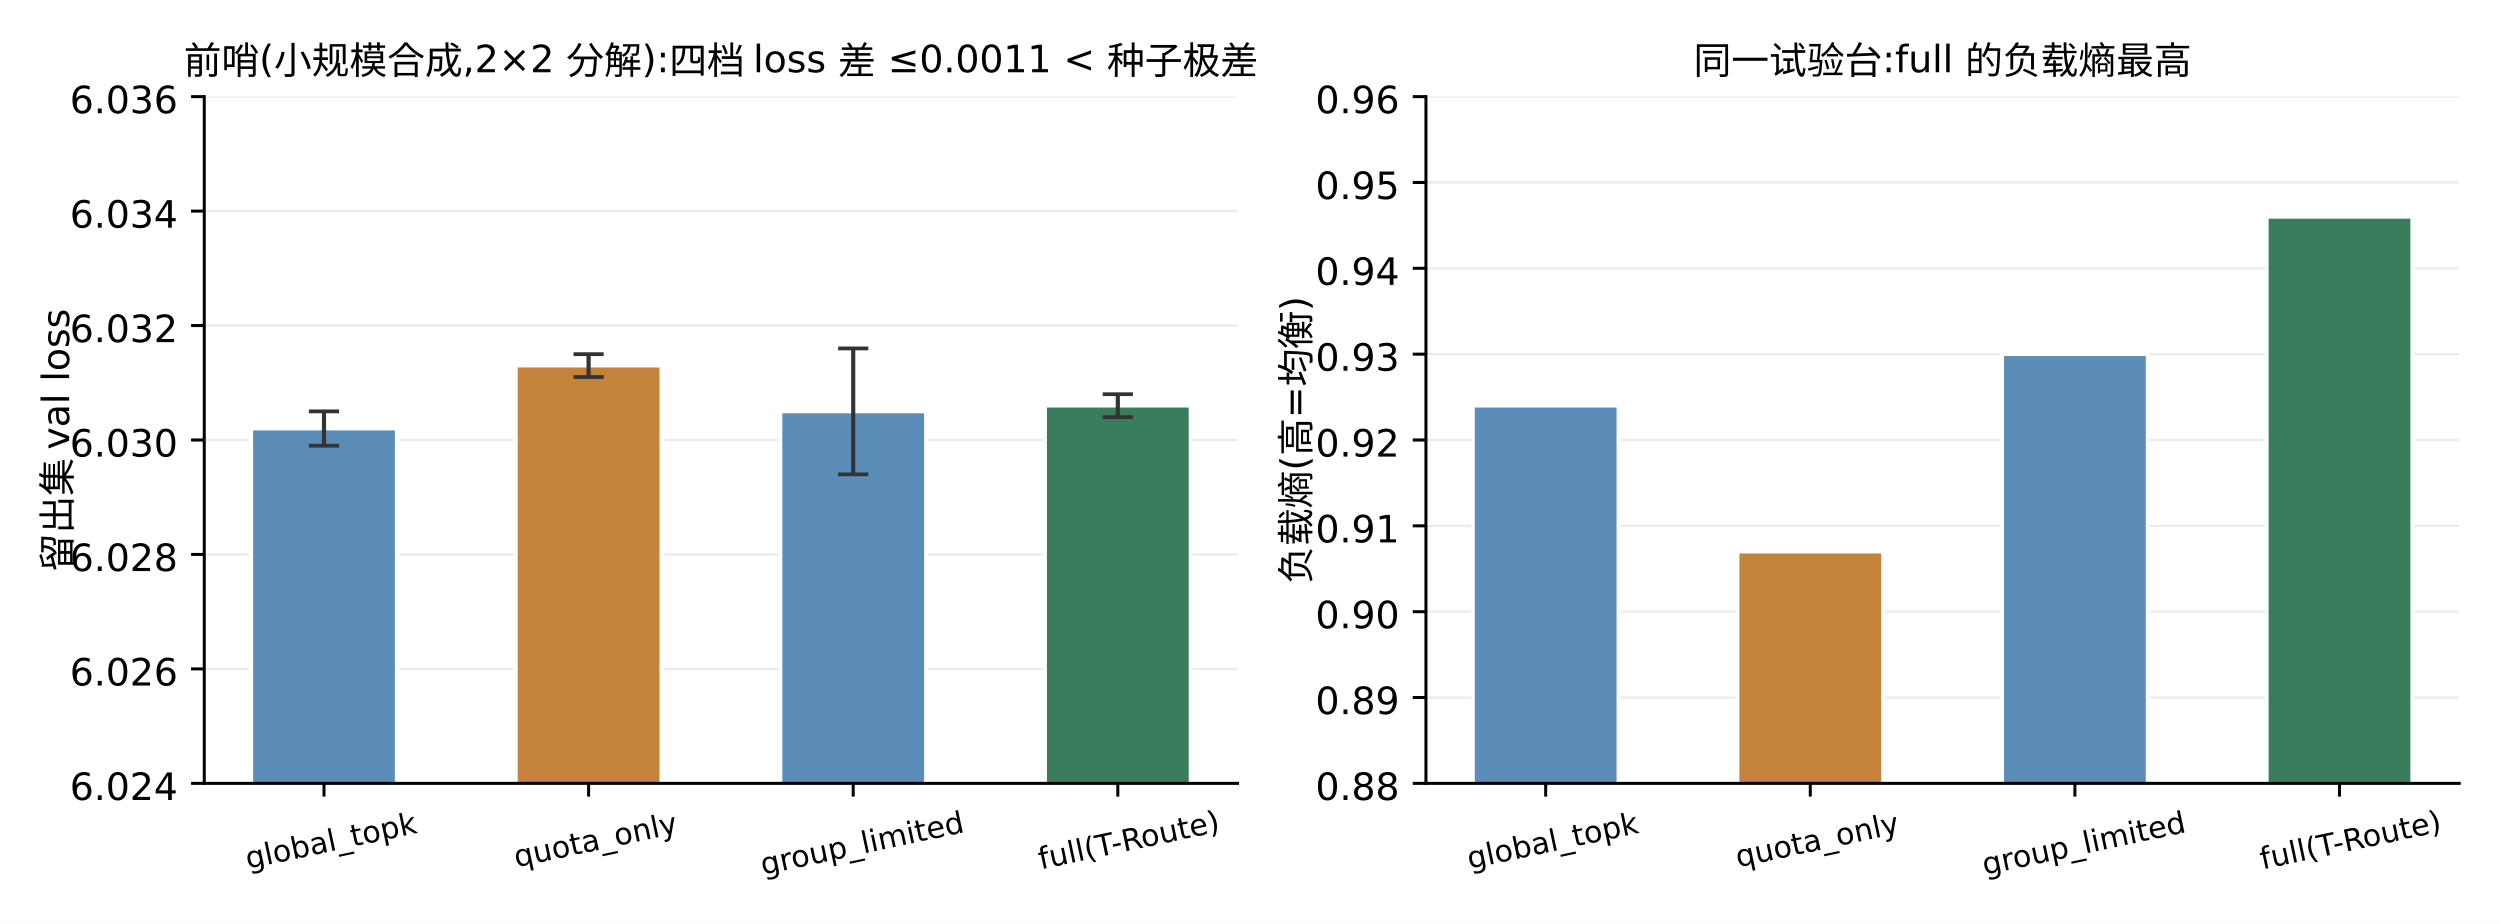
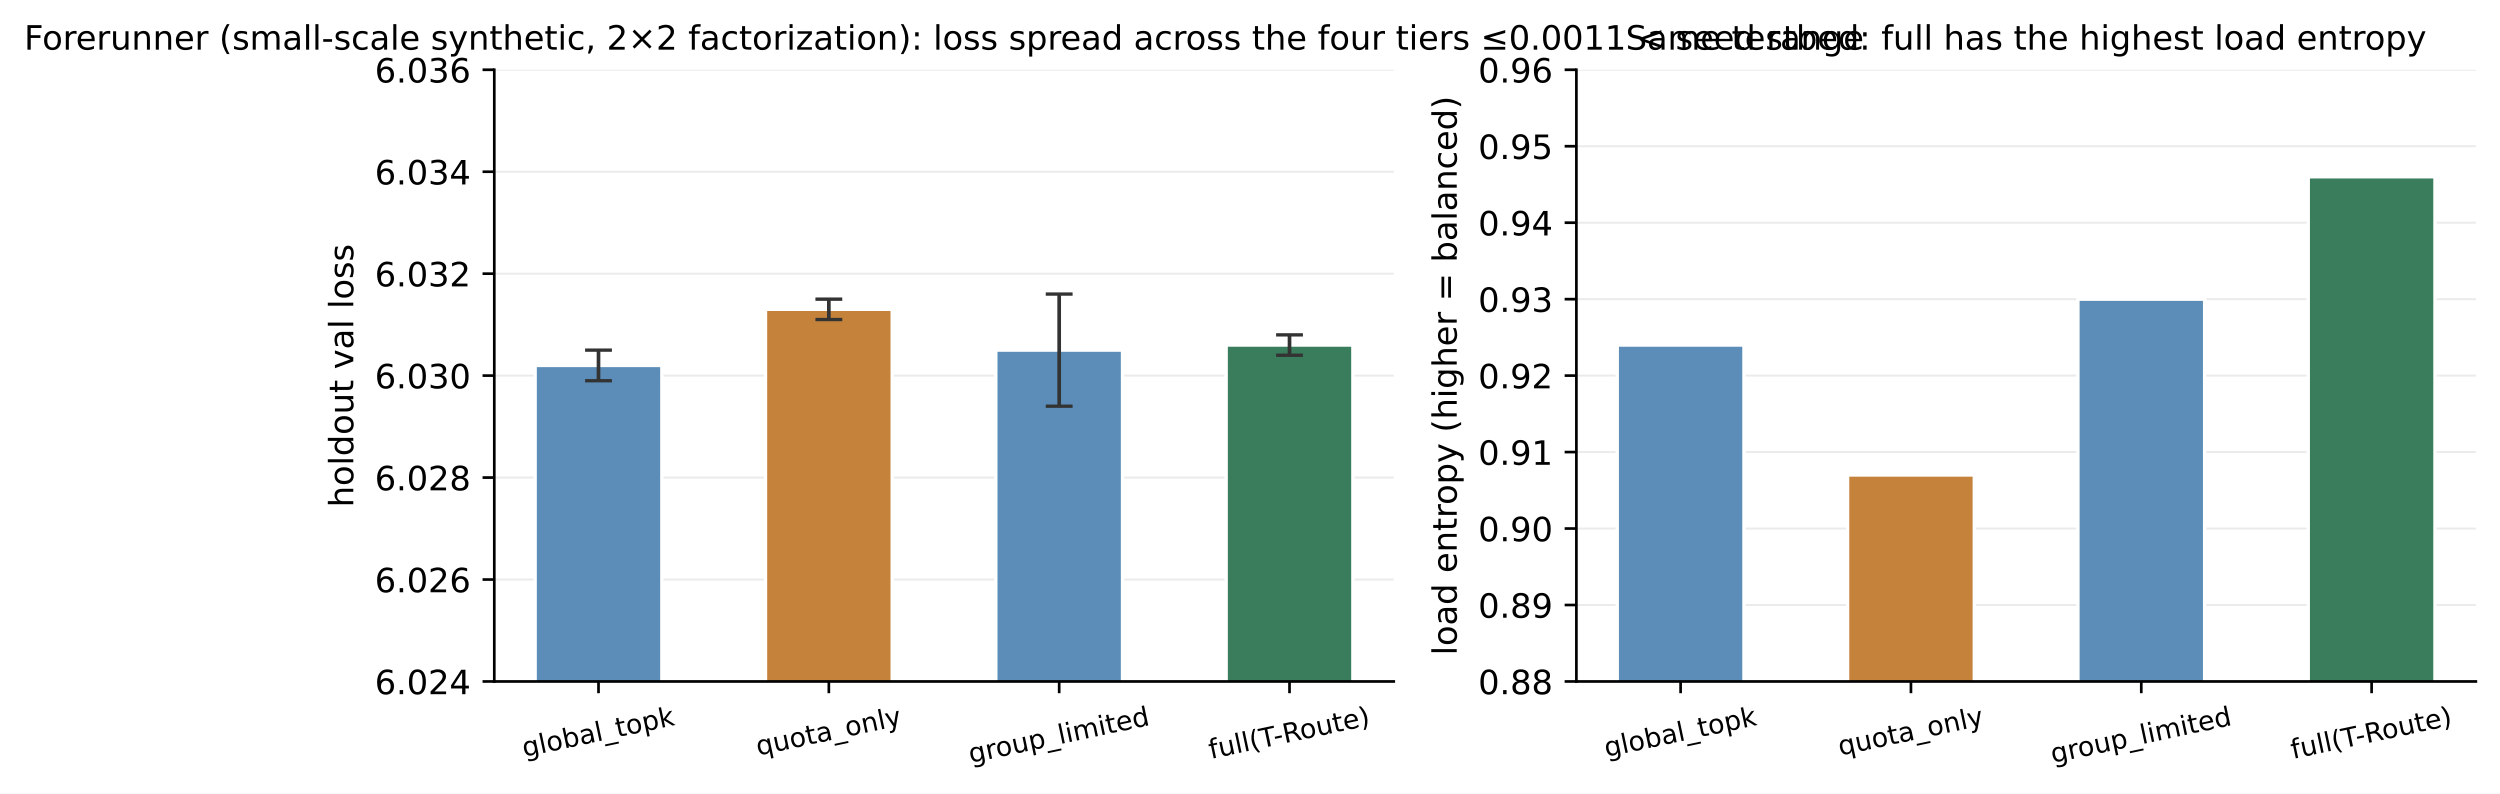
- <svg xmlns="http://www.w3.org/2000/svg" xmlns:xlink="http://www.w3.org/1999/xlink" width="662.4pt" height="244.8pt" viewBox="0 0 662.4 244.8" version="1.1">
+ <svg xmlns="http://www.w3.org/2000/svg" xmlns:xlink="http://www.w3.org/1999/xlink" width="745.216pt" height="236.564pt" viewBox="0 0 745.216 236.564" version="1.1">
  <defs>
    <style type="text/css">*{stroke-linejoin: round; stroke-linecap: butt}</style>
  </defs>
  <g id="figure_1">
    <g id="patch_1">
-       <path d="M 0 244.8  L 662.4 244.8  L 662.4 0  L 0 0  z " style="fill: #ffffff" />
+       <path d="M -0 236.564  L 745.216 236.564  L 745.216 0  L -0 0  z " style="fill: #ffffff" />
    </g>
    <g id="axes_1">
      <g id="patch_2">
-         <path d="M 54.12 207.56  L 327.902 207.56  L 327.902 25.6  L 54.12 25.6  z " style="fill: #ffffff" />
+         <path d="M 147.338 203.138  L 415.456 203.138  L 415.456 20.798  L 147.338 20.798  z " style="fill: #ffffff" />
      </g>
      <g id="matplotlib.axis_1">
        <g id="xtick_1">
          <g id="line2d_1">
            <defs>
-               <path id="m946c55dad4" d="M 0 0  L 0 3.5  " style="stroke: #000000; stroke-width: 0.8" />
+               <path id="maf4d684464" d="M 0 0  L 0 3.5  " style="stroke: #000000; stroke-width: 0.8" />
            </defs>
            <g>
-               <use xlink:href="#m946c55dad4" x="85.845" y="207.56" style="stroke: #000000; stroke-width: 0.8" />
+               <use xlink:href="#maf4d684464" x="178.407" y="203.138" style="stroke: #000000; stroke-width: 0.8" />
            </g>
          </g>
          <g id="text_1">
-             <text style="font-size: 8px; font-family: 'Noto Sans SC', 'Microsoft YaHei', 'PingFang SC', 'SimHei', 'DejaVu Sans', sans-serif" transform="translate(65.67287 230.2416) rotate(-12)">global_topk</text>
+             <text style="font-size: 8px; font-family: 'DejaVu Sans', 'Helvetica', 'Arial', sans-serif" transform="translate(156.2718 225.6775) rotate(-12)">global_topk</text>
          </g>
        </g>
        <g id="xtick_2">
          <g id="line2d_2">
            <g>
-               <use xlink:href="#m946c55dad4" x="155.956" y="207.56" style="stroke: #000000; stroke-width: 0.8" />
+               <use xlink:href="#maf4d684464" x="247.067" y="203.138" style="stroke: #000000; stroke-width: 0.8" />
            </g>
          </g>
          <g id="text_2">
-             <text style="font-size: 8px; font-family: 'Noto Sans SC', 'Microsoft YaHei', 'PingFang SC', 'SimHei', 'DejaVu Sans', sans-serif" transform="translate(136.8005 229.8138) rotate(-12)">quota_only</text>
+             <text style="font-size: 8px; font-family: 'DejaVu Sans', 'Helvetica', 'Arial', sans-serif" transform="translate(225.9773 225.2331) rotate(-12)">quota_only</text>
          </g>
        </g>
        <g id="xtick_3">
          <g id="line2d_3">
            <g>
-               <use xlink:href="#m946c55dad4" x="226.066" y="207.56" style="stroke: #000000; stroke-width: 0.8" />
+               <use xlink:href="#maf4d684464" x="315.727" y="203.138" style="stroke: #000000; stroke-width: 0.8" />
            </g>
          </g>
          <g id="text_3">
-             <text style="font-size: 8px; font-family: 'Noto Sans SC', 'Microsoft YaHei', 'PingFang SC', 'SimHei', 'DejaVu Sans', sans-serif" transform="translate(202.1526 231.8321) rotate(-12)">group_limited</text>
+             <text style="font-size: 8px; font-family: 'DejaVu Sans', 'Helvetica', 'Arial', sans-serif" transform="translate(289.3419 227.4843) rotate(-12)">group_limited</text>
          </g>
        </g>
        <g id="xtick_4">
          <g id="line2d_4">
            <g>
-               <use xlink:href="#m946c55dad4" x="296.177" y="207.56" style="stroke: #000000; stroke-width: 0.8" />
+               <use xlink:href="#maf4d684464" x="384.387" y="203.138" style="stroke: #000000; stroke-width: 0.8" />
            </g>
          </g>
          <g id="text_4">
-             <text style="font-size: 8px; font-family: 'Noto Sans SC', 'Microsoft YaHei', 'PingFang SC', 'SimHei', 'DejaVu Sans', sans-serif" transform="translate(275.768 230.3655) rotate(-12)">full(T-Route)</text>
+             <text style="font-size: 8px; font-family: 'DejaVu Sans', 'Helvetica', 'Arial', sans-serif" transform="translate(360.9346 226.2376) rotate(-12)">full(T-Route)</text>
          </g>
        </g>
      </g>
      <g id="matplotlib.axis_2">
        <g id="ytick_1">
          <g id="line2d_5">
-             <path d="M 54.12 207.56  L 327.902 207.56  " clip-path="url(#p5fd5d94d80)" style="fill: none; stroke: #b0b0b0; stroke-opacity: 0.25; stroke-width: 0.6; stroke-linecap: square" />
+             <path d="M 147.338 203.138  L 415.456 203.138  " clip-path="url(#p79b7442f23)" style="fill: none; stroke: #b0b0b0; stroke-opacity: 0.25; stroke-width: 0.6; stroke-linecap: square" />
          </g>
          <g id="line2d_6">
            <defs>
-               <path id="m6901e44ec6" d="M 0 0  L -3.5 0  " style="stroke: #000000; stroke-width: 0.8" />
+               <path id="m200760adc8" d="M 0 0  L -3.5 0  " style="stroke: #000000; stroke-width: 0.8" />
            </defs>
            <g>
-               <use xlink:href="#m6901e44ec6" x="54.12" y="207.56" style="stroke: #000000; stroke-width: 0.8" />
+               <use xlink:href="#m200760adc8" x="147.338" y="203.138" style="stroke: #000000; stroke-width: 0.8" />
            </g>
          </g>
          <g id="text_5">
-             <text style="font-size: 10px; font-family: 'Noto Sans SC', 'Microsoft YaHei', 'PingFang SC', 'SimHei', 'DejaVu Sans', sans-serif; text-anchor: end" x="47.12" y="211.96" transform="rotate(-0 47.12 211.9597)">6.024</text>
+             <text style="font-size: 10px; font-family: 'DejaVu Sans', 'Helvetica', 'Arial', sans-serif; text-anchor: end" x="140.338" y="206.937" transform="rotate(-0 140.338 206.9369)">6.024</text>
          </g>
        </g>
        <g id="ytick_2">
          <g id="line2d_7">
-             <path d="M 54.12 177.233  L 327.902 177.233  " clip-path="url(#p5fd5d94d80)" style="fill: none; stroke: #b0b0b0; stroke-opacity: 0.25; stroke-width: 0.6; stroke-linecap: square" />
+             <path d="M 147.338 172.748  L 415.456 172.748  " clip-path="url(#p79b7442f23)" style="fill: none; stroke: #b0b0b0; stroke-opacity: 0.25; stroke-width: 0.6; stroke-linecap: square" />
          </g>
          <g id="line2d_8">
            <g>
-               <use xlink:href="#m6901e44ec6" x="54.12" y="177.233" style="stroke: #000000; stroke-width: 0.8" />
+               <use xlink:href="#m200760adc8" x="147.338" y="172.748" style="stroke: #000000; stroke-width: 0.8" />
            </g>
          </g>
          <g id="text_6">
-             <text style="font-size: 10px; font-family: 'Noto Sans SC', 'Microsoft YaHei', 'PingFang SC', 'SimHei', 'DejaVu Sans', sans-serif; text-anchor: end" x="47.12" y="181.633" transform="rotate(-0 47.12 181.6331)">6.026</text>
+             <text style="font-size: 10px; font-family: 'DejaVu Sans', 'Helvetica', 'Arial', sans-serif; text-anchor: end" x="140.338" y="176.547" transform="rotate(-0 140.338 176.5469)">6.026</text>
          </g>
        </g>
        <g id="ytick_3">
          <g id="line2d_9">
-             <path d="M 54.12 146.906  L 327.902 146.906  " clip-path="url(#p5fd5d94d80)" style="fill: none; stroke: #b0b0b0; stroke-opacity: 0.25; stroke-width: 0.6; stroke-linecap: square" />
+             <path d="M 147.338 142.358  L 415.456 142.358  " clip-path="url(#p79b7442f23)" style="fill: none; stroke: #b0b0b0; stroke-opacity: 0.25; stroke-width: 0.6; stroke-linecap: square" />
          </g>
          <g id="line2d_10">
            <g>
-               <use xlink:href="#m6901e44ec6" x="54.12" y="146.906" style="stroke: #000000; stroke-width: 0.8" />
+               <use xlink:href="#m200760adc8" x="147.338" y="142.358" style="stroke: #000000; stroke-width: 0.8" />
            </g>
          </g>
          <g id="text_7">
-             <text style="font-size: 10px; font-family: 'Noto Sans SC', 'Microsoft YaHei', 'PingFang SC', 'SimHei', 'DejaVu Sans', sans-serif; text-anchor: end" x="47.12" y="151.306" transform="rotate(-0 47.12 151.3065)">6.028</text>
+             <text style="font-size: 10px; font-family: 'DejaVu Sans', 'Helvetica', 'Arial', sans-serif; text-anchor: end" x="140.338" y="146.157" transform="rotate(-0 140.338 146.157)">6.028</text>
          </g>
        </g>
        <g id="ytick_4">
          <g id="line2d_11">
-             <path d="M 54.12 116.58  L 327.902 116.58  " clip-path="url(#p5fd5d94d80)" style="fill: none; stroke: #b0b0b0; stroke-opacity: 0.25; stroke-width: 0.6; stroke-linecap: square" />
+             <path d="M 147.338 111.968  L 415.456 111.968  " clip-path="url(#p79b7442f23)" style="fill: none; stroke: #b0b0b0; stroke-opacity: 0.25; stroke-width: 0.6; stroke-linecap: square" />
          </g>
          <g id="line2d_12">
            <g>
-               <use xlink:href="#m6901e44ec6" x="54.12" y="116.58" style="stroke: #000000; stroke-width: 0.8" />
+               <use xlink:href="#m200760adc8" x="147.338" y="111.968" style="stroke: #000000; stroke-width: 0.8" />
            </g>
          </g>
          <g id="text_8">
-             <text style="font-size: 10px; font-family: 'Noto Sans SC', 'Microsoft YaHei', 'PingFang SC', 'SimHei', 'DejaVu Sans', sans-serif; text-anchor: end" x="47.12" y="120.98" transform="rotate(-0 47.12 120.9799)">6.030</text>
+             <text style="font-size: 10px; font-family: 'DejaVu Sans', 'Helvetica', 'Arial', sans-serif; text-anchor: end" x="140.338" y="115.767" transform="rotate(-0 140.338 115.7671)">6.030</text>
          </g>
        </g>
        <g id="ytick_5">
          <g id="line2d_13">
-             <path d="M 54.12 86.253  L 327.902 86.253  " clip-path="url(#p5fd5d94d80)" style="fill: none; stroke: #b0b0b0; stroke-opacity: 0.25; stroke-width: 0.6; stroke-linecap: square" />
+             <path d="M 147.338 81.578  L 415.456 81.578  " clip-path="url(#p79b7442f23)" style="fill: none; stroke: #b0b0b0; stroke-opacity: 0.25; stroke-width: 0.6; stroke-linecap: square" />
          </g>
          <g id="line2d_14">
            <g>
-               <use xlink:href="#m6901e44ec6" x="54.12" y="86.253" style="stroke: #000000; stroke-width: 0.8" />
+               <use xlink:href="#m200760adc8" x="147.338" y="81.578" style="stroke: #000000; stroke-width: 0.8" />
            </g>
          </g>
          <g id="text_9">
-             <text style="font-size: 10px; font-family: 'Noto Sans SC', 'Microsoft YaHei', 'PingFang SC', 'SimHei', 'DejaVu Sans', sans-serif; text-anchor: end" x="47.12" y="90.653" transform="rotate(-0 47.12 90.65324)">6.032</text>
+             <text style="font-size: 10px; font-family: 'DejaVu Sans', 'Helvetica', 'Arial', sans-serif; text-anchor: end" x="140.338" y="85.377" transform="rotate(-0 140.338 85.37713)">6.032</text>
          </g>
        </g>
        <g id="ytick_6">
          <g id="line2d_15">
-             <path d="M 54.12 55.927  L 327.902 55.927  " clip-path="url(#p5fd5d94d80)" style="fill: none; stroke: #b0b0b0; stroke-opacity: 0.25; stroke-width: 0.6; stroke-linecap: square" />
+             <path d="M 147.338 51.188  L 415.456 51.188  " clip-path="url(#p79b7442f23)" style="fill: none; stroke: #b0b0b0; stroke-opacity: 0.25; stroke-width: 0.6; stroke-linecap: square" />
          </g>
          <g id="line2d_16">
            <g>
-               <use xlink:href="#m6901e44ec6" x="54.12" y="55.927" style="stroke: #000000; stroke-width: 0.8" />
+               <use xlink:href="#m200760adc8" x="147.338" y="51.188" style="stroke: #000000; stroke-width: 0.8" />
            </g>
          </g>
          <g id="text_10">
-             <text style="font-size: 10px; font-family: 'Noto Sans SC', 'Microsoft YaHei', 'PingFang SC', 'SimHei', 'DejaVu Sans', sans-serif; text-anchor: end" x="47.12" y="60.327" transform="rotate(-0 47.12 60.32662)">6.034</text>
+             <text style="font-size: 10px; font-family: 'DejaVu Sans', 'Helvetica', 'Arial', sans-serif; text-anchor: end" x="140.338" y="54.987" transform="rotate(-0 140.338 54.9872)">6.034</text>
          </g>
        </g>
        <g id="ytick_7">
          <g id="line2d_17">
-             <path d="M 54.12 25.6  L 327.902 25.6  " clip-path="url(#p5fd5d94d80)" style="fill: none; stroke: #b0b0b0; stroke-opacity: 0.25; stroke-width: 0.6; stroke-linecap: square" />
+             <path d="M 147.338 20.798  L 415.456 20.798  " clip-path="url(#p79b7442f23)" style="fill: none; stroke: #b0b0b0; stroke-opacity: 0.25; stroke-width: 0.6; stroke-linecap: square" />
          </g>
          <g id="line2d_18">
            <g>
-               <use xlink:href="#m6901e44ec6" x="54.12" y="25.6" style="stroke: #000000; stroke-width: 0.8" />
+               <use xlink:href="#m200760adc8" x="147.338" y="20.798" style="stroke: #000000; stroke-width: 0.8" />
            </g>
          </g>
          <g id="text_11">
-             <text style="font-size: 10px; font-family: 'Noto Sans SC', 'Microsoft YaHei', 'PingFang SC', 'SimHei', 'DejaVu Sans', sans-serif; text-anchor: end" x="47.12" y="30" transform="rotate(-0 47.12 30)">6.036</text>
+             <text style="font-size: 10px; font-family: 'DejaVu Sans', 'Helvetica', 'Arial', sans-serif; text-anchor: end" x="140.338" y="24.597" transform="rotate(-0 140.338 24.59727)">6.036</text>
          </g>
        </g>
        <g id="text_12">
-           <text style="font-size: 10px; font-family: 'Noto Sans SC', 'Microsoft YaHei', 'PingFang SC', 'SimHei', 'DejaVu Sans', sans-serif; text-anchor: middle" x="18.773" y="116.58" transform="rotate(-90 18.77313 116.5799)">留出集 val loss</text>
+           <text style="font-size: 10px; font-family: 'DejaVu Sans', 'Helvetica', 'Arial', sans-serif; text-anchor: middle" x="105.308" y="111.968" transform="rotate(-90 105.3076 111.9682)">holdout val loss</text>
        </g>
      </g>
      <g id="patch_3">
-         <path d="M 66.565 91551.338  L 105.125 91551.338  L 105.125 113.547  L 66.565 113.547  z " clip-path="url(#p5fd5d94d80)" style="fill: #5b8db8; stroke: #ffffff; stroke-linejoin: miter" />
+         <path d="M 159.525 91737.62  L 197.288 91737.62  L 197.288 108.929  L 159.525 108.929  z " clip-path="url(#p79b7442f23)" style="fill: #5b8db8; stroke: #ffffff; stroke-linejoin: miter" />
      </g>
      <g id="patch_4">
-         <path d="M 136.675 91551.338  L 175.236 91551.338  L 175.236 96.868  L 136.675 96.868  z " clip-path="url(#p5fd5d94d80)" style="fill: #c4823b; stroke: #ffffff; stroke-linejoin: miter" />
+         <path d="M 228.185 91737.62  L 265.948 91737.62  L 265.948 92.215  L 228.185 92.215  z " clip-path="url(#p79b7442f23)" style="fill: #c4823b; stroke: #ffffff; stroke-linejoin: miter" />
      </g>
      <g id="patch_5">
-         <path d="M 206.786 91551.338  L 245.347 91551.338  L 245.347 108.998  L 206.786 108.998  z " clip-path="url(#p5fd5d94d80)" style="fill: #5b8db8; stroke: #ffffff; stroke-linejoin: miter" />
+         <path d="M 296.845 91737.62  L 334.608 91737.62  L 334.608 104.371  L 296.845 104.371  z " clip-path="url(#p79b7442f23)" style="fill: #5b8db8; stroke: #ffffff; stroke-linejoin: miter" />
      </g>
      <g id="patch_6">
-         <path d="M 276.896 91551.338  L 315.457 91551.338  L 315.457 107.482  L 276.896 107.482  z " clip-path="url(#p5fd5d94d80)" style="fill: #3a7d5c; stroke: #ffffff; stroke-linejoin: miter" />
+         <path d="M 365.505 91737.62  L 403.269 91737.62  L 403.269 102.851  L 365.505 102.851  z " clip-path="url(#p79b7442f23)" style="fill: #3a7d5c; stroke: #ffffff; stroke-linejoin: miter" />
      </g>
      <g id="LineCollection_1">
-         <path d="M 85.845 118.096  L 85.845 108.998  " clip-path="url(#p5fd5d94d80)" style="fill: none; stroke: #333333; stroke-width: 1.1" />
-         <path d="M 155.956 99.9  L 155.956 93.835  " clip-path="url(#p5fd5d94d80)" style="fill: none; stroke: #333333; stroke-width: 1.1" />
-         <path d="M 226.066 125.678  L 226.066 92.319  " clip-path="url(#p5fd5d94d80)" style="fill: none; stroke: #333333; stroke-width: 1.1" />
-         <path d="M 296.177 110.515  L 296.177 104.449  " clip-path="url(#p5fd5d94d80)" style="fill: none; stroke: #333333; stroke-width: 1.1" />
+         <path d="M 178.407 113.488  L 178.407 104.371  " clip-path="url(#p79b7442f23)" style="fill: none; stroke: #333333; stroke-width: 1.1" />
+         <path d="M 247.067 95.254  L 247.067 89.176  " clip-path="url(#p79b7442f23)" style="fill: none; stroke: #333333; stroke-width: 1.1" />
+         <path d="M 315.727 121.085  L 315.727 87.656  " clip-path="url(#p79b7442f23)" style="fill: none; stroke: #333333; stroke-width: 1.1" />
+         <path d="M 384.387 105.89  L 384.387 99.812  " clip-path="url(#p79b7442f23)" style="fill: none; stroke: #333333; stroke-width: 1.1" />
      </g>
      <g id="line2d_19">
        <defs>
-           <path id="m3e50cfe5c4" d="M 4 0  L -4 -0  " style="stroke: #333333" />
+           <path id="mfd1c3a3c8b" d="M 4 0  L -4 -0  " style="stroke: #333333" />
        </defs>
-         <g clip-path="url(#p5fd5d94d80)">
-           <use xlink:href="#m3e50cfe5c4" x="85.845" y="118.096" style="fill: #1f77b4; stroke: #333333" />
-           <use xlink:href="#m3e50cfe5c4" x="155.956" y="99.9" style="fill: #1f77b4; stroke: #333333" />
-           <use xlink:href="#m3e50cfe5c4" x="226.066" y="125.678" style="fill: #1f77b4; stroke: #333333" />
-           <use xlink:href="#m3e50cfe5c4" x="296.177" y="110.515" style="fill: #1f77b4; stroke: #333333" />
+         <g clip-path="url(#p79b7442f23)">
+           <use xlink:href="#mfd1c3a3c8b" x="178.407" y="113.488" style="fill: #1f77b4; stroke: #333333" />
+           <use xlink:href="#mfd1c3a3c8b" x="247.067" y="95.254" style="fill: #1f77b4; stroke: #333333" />
+           <use xlink:href="#mfd1c3a3c8b" x="315.727" y="121.085" style="fill: #1f77b4; stroke: #333333" />
+           <use xlink:href="#mfd1c3a3c8b" x="384.387" y="105.89" style="fill: #1f77b4; stroke: #333333" />
        </g>
      </g>
      <g id="line2d_20">
-         <g clip-path="url(#p5fd5d94d80)">
-           <use xlink:href="#m3e50cfe5c4" x="85.845" y="108.998" style="fill: #1f77b4; stroke: #333333" />
-           <use xlink:href="#m3e50cfe5c4" x="155.956" y="93.835" style="fill: #1f77b4; stroke: #333333" />
-           <use xlink:href="#m3e50cfe5c4" x="226.066" y="92.319" style="fill: #1f77b4; stroke: #333333" />
-           <use xlink:href="#m3e50cfe5c4" x="296.177" y="104.449" style="fill: #1f77b4; stroke: #333333" />
+         <g clip-path="url(#p79b7442f23)">
+           <use xlink:href="#mfd1c3a3c8b" x="178.407" y="104.371" style="fill: #1f77b4; stroke: #333333" />
+           <use xlink:href="#mfd1c3a3c8b" x="247.067" y="89.176" style="fill: #1f77b4; stroke: #333333" />
+           <use xlink:href="#mfd1c3a3c8b" x="315.727" y="87.656" style="fill: #1f77b4; stroke: #333333" />
+           <use xlink:href="#mfd1c3a3c8b" x="384.387" y="99.812" style="fill: #1f77b4; stroke: #333333" />
        </g>
      </g>
      <g id="patch_7">
-         <path d="M 54.12 207.56  L 54.12 25.6  " style="fill: none; stroke: #000000; stroke-width: 0.8; stroke-linejoin: miter; stroke-linecap: square" />
+         <path d="M 147.338 203.138  L 147.338 20.798  " style="fill: none; stroke: #000000; stroke-width: 0.8; stroke-linejoin: miter; stroke-linecap: square" />
      </g>
      <g id="patch_8">
-         <path d="M 54.12 207.56  L 327.902 207.56  " style="fill: none; stroke: #000000; stroke-width: 0.8; stroke-linejoin: miter; stroke-linecap: square" />
+         <path d="M 147.338 203.138  L 415.456 203.138  " style="fill: none; stroke: #000000; stroke-width: 0.8; stroke-linejoin: miter; stroke-linecap: square" />
      </g>
      <g id="text_13">
-         <text style="font-size: 10px; font-family: 'Noto Sans SC', 'Microsoft YaHei', 'PingFang SC', 'SimHei', 'DejaVu Sans', sans-serif; text-anchor: middle" x="191.011" y="19.6" transform="rotate(-0 191.0109 19.6)">前哨(小规模合成,2×2 分解):四档 loss 差 ≤0.0011 &lt; 种子极差</text>
+         <text style="font-size: 10px; font-family: 'DejaVu Sans', 'Helvetica', 'Arial', sans-serif; text-anchor: middle" x="281.397" y="14.798" transform="rotate(-0 281.3969 14.79844)">Forerunner (small-scale synthetic, 2×2 factorization): loss spread across the four tiers ≤0.0011 &lt; seed range</text>
      </g>
    </g>
    <g id="axes_2">
      <g id="patch_9">
-         <path d="M 377.818 207.56  L 651.6 207.56  L 651.6 25.6  L 377.818 25.6  z " style="fill: #ffffff" />
+         <path d="M 469.898 203.138  L 738.016 203.138  L 738.016 20.798  L 469.898 20.798  z " style="fill: #ffffff" />
      </g>
      <g id="matplotlib.axis_3">
        <g id="xtick_5">
          <g id="line2d_21">
            <g>
-               <use xlink:href="#m946c55dad4" x="409.543" y="207.56" style="stroke: #000000; stroke-width: 0.8" />
+               <use xlink:href="#maf4d684464" x="500.967" y="203.138" style="stroke: #000000; stroke-width: 0.8" />
            </g>
          </g>
          <g id="text_14">
-             <text style="font-size: 8px; font-family: 'Noto Sans SC', 'Microsoft YaHei', 'PingFang SC', 'SimHei', 'DejaVu Sans', sans-serif" transform="translate(389.371 230.2416) rotate(-12)">global_topk</text>
+             <text style="font-size: 8px; font-family: 'DejaVu Sans', 'Helvetica', 'Arial', sans-serif" transform="translate(478.8318 225.6775) rotate(-12)">global_topk</text>
          </g>
        </g>
        <g id="xtick_6">
          <g id="line2d_22">
            <g>
-               <use xlink:href="#m946c55dad4" x="479.654" y="207.56" style="stroke: #000000; stroke-width: 0.8" />
+               <use xlink:href="#maf4d684464" x="569.627" y="203.138" style="stroke: #000000; stroke-width: 0.8" />
            </g>
          </g>
          <g id="text_15">
-             <text style="font-size: 8px; font-family: 'Noto Sans SC', 'Microsoft YaHei', 'PingFang SC', 'SimHei', 'DejaVu Sans', sans-serif" transform="translate(460.4986 229.8138) rotate(-12)">quota_only</text>
+             <text style="font-size: 8px; font-family: 'DejaVu Sans', 'Helvetica', 'Arial', sans-serif" transform="translate(548.5373 225.2331) rotate(-12)">quota_only</text>
          </g>
        </g>
        <g id="xtick_7">
          <g id="line2d_23">
            <g>
-               <use xlink:href="#m946c55dad4" x="549.764" y="207.56" style="stroke: #000000; stroke-width: 0.8" />
+               <use xlink:href="#maf4d684464" x="638.287" y="203.138" style="stroke: #000000; stroke-width: 0.8" />
            </g>
          </g>
          <g id="text_16">
-             <text style="font-size: 8px; font-family: 'Noto Sans SC', 'Microsoft YaHei', 'PingFang SC', 'SimHei', 'DejaVu Sans', sans-serif" transform="translate(525.8508 231.8321) rotate(-12)">group_limited</text>
+             <text style="font-size: 8px; font-family: 'DejaVu Sans', 'Helvetica', 'Arial', sans-serif" transform="translate(611.9019 227.4843) rotate(-12)">group_limited</text>
          </g>
        </g>
        <g id="xtick_8">
          <g id="line2d_24">
            <g>
-               <use xlink:href="#m946c55dad4" x="619.875" y="207.56" style="stroke: #000000; stroke-width: 0.8" />
+               <use xlink:href="#maf4d684464" x="706.947" y="203.138" style="stroke: #000000; stroke-width: 0.8" />
            </g>
          </g>
          <g id="text_17">
-             <text style="font-size: 8px; font-family: 'Noto Sans SC', 'Microsoft YaHei', 'PingFang SC', 'SimHei', 'DejaVu Sans', sans-serif" transform="translate(599.4661 230.3655) rotate(-12)">full(T-Route)</text>
+             <text style="font-size: 8px; font-family: 'DejaVu Sans', 'Helvetica', 'Arial', sans-serif" transform="translate(683.4946 226.2376) rotate(-12)">full(T-Route)</text>
          </g>
        </g>
      </g>
      <g id="matplotlib.axis_4">
        <g id="ytick_8">
          <g id="line2d_25">
-             <path d="M 377.818 207.56  L 651.6 207.56  " clip-path="url(#pc844122a92)" style="fill: none; stroke: #b0b0b0; stroke-opacity: 0.25; stroke-width: 0.6; stroke-linecap: square" />
+             <path d="M 469.898 203.138  L 738.016 203.138  " clip-path="url(#p898d9c332d)" style="fill: none; stroke: #b0b0b0; stroke-opacity: 0.25; stroke-width: 0.6; stroke-linecap: square" />
          </g>
          <g id="line2d_26">
            <g>
-               <use xlink:href="#m6901e44ec6" x="377.818" y="207.56" style="stroke: #000000; stroke-width: 0.8" />
+               <use xlink:href="#m200760adc8" x="469.898" y="203.138" style="stroke: #000000; stroke-width: 0.8" />
            </g>
          </g>
          <g id="text_18">
-             <text style="font-size: 10px; font-family: 'Noto Sans SC', 'Microsoft YaHei', 'PingFang SC', 'SimHei', 'DejaVu Sans', sans-serif; text-anchor: end" x="370.818" y="211.96" transform="rotate(-0 370.8181 211.9597)">0.88</text>
+             <text style="font-size: 10px; font-family: 'DejaVu Sans', 'Helvetica', 'Arial', sans-serif; text-anchor: end" x="462.898" y="206.937" transform="rotate(-0 462.898 206.9369)">0.88</text>
          </g>
        </g>
        <g id="ytick_9">
          <g id="line2d_27">
-             <path d="M 377.818 184.815  L 651.6 184.815  " clip-path="url(#pc844122a92)" style="fill: none; stroke: #b0b0b0; stroke-opacity: 0.25; stroke-width: 0.6; stroke-linecap: square" />
+             <path d="M 469.898 180.346  L 738.016 180.346  " clip-path="url(#p898d9c332d)" style="fill: none; stroke: #b0b0b0; stroke-opacity: 0.25; stroke-width: 0.6; stroke-linecap: square" />
          </g>
          <g id="line2d_28">
            <g>
-               <use xlink:href="#m6901e44ec6" x="377.818" y="184.815" style="stroke: #000000; stroke-width: 0.8" />
+               <use xlink:href="#m200760adc8" x="469.898" y="180.346" style="stroke: #000000; stroke-width: 0.8" />
            </g>
          </g>
          <g id="text_19">
-             <text style="font-size: 10px; font-family: 'Noto Sans SC', 'Microsoft YaHei', 'PingFang SC', 'SimHei', 'DejaVu Sans', sans-serif; text-anchor: end" x="370.818" y="189.215" transform="rotate(-0 370.8181 189.2148)">0.89</text>
+             <text style="font-size: 10px; font-family: 'DejaVu Sans', 'Helvetica', 'Arial', sans-serif; text-anchor: end" x="462.898" y="184.144" transform="rotate(-0 462.898 184.1444)">0.89</text>
          </g>
        </g>
        <g id="ytick_10">
          <g id="line2d_29">
-             <path d="M 377.818 162.07  L 651.6 162.07  " clip-path="url(#pc844122a92)" style="fill: none; stroke: #b0b0b0; stroke-opacity: 0.25; stroke-width: 0.6; stroke-linecap: square" />
+             <path d="M 469.898 157.553  L 738.016 157.553  " clip-path="url(#p898d9c332d)" style="fill: none; stroke: #b0b0b0; stroke-opacity: 0.25; stroke-width: 0.6; stroke-linecap: square" />
          </g>
          <g id="line2d_30">
            <g>
-               <use xlink:href="#m6901e44ec6" x="377.818" y="162.07" style="stroke: #000000; stroke-width: 0.8" />
+               <use xlink:href="#m200760adc8" x="469.898" y="157.553" style="stroke: #000000; stroke-width: 0.8" />
            </g>
          </g>
          <g id="text_20">
-             <text style="font-size: 10px; font-family: 'Noto Sans SC', 'Microsoft YaHei', 'PingFang SC', 'SimHei', 'DejaVu Sans', sans-serif; text-anchor: end" x="370.818" y="166.47" transform="rotate(-0 370.8181 166.4698)">0.90</text>
+             <text style="font-size: 10px; font-family: 'DejaVu Sans', 'Helvetica', 'Arial', sans-serif; text-anchor: end" x="462.898" y="161.352" transform="rotate(-0 462.898 161.352)">0.90</text>
          </g>
        </g>
        <g id="ytick_11">
          <g id="line2d_31">
-             <path d="M 377.818 139.325  L 651.6 139.325  " clip-path="url(#pc844122a92)" style="fill: none; stroke: #b0b0b0; stroke-opacity: 0.25; stroke-width: 0.6; stroke-linecap: square" />
+             <path d="M 469.898 134.761  L 738.016 134.761  " clip-path="url(#p898d9c332d)" style="fill: none; stroke: #b0b0b0; stroke-opacity: 0.25; stroke-width: 0.6; stroke-linecap: square" />
          </g>
          <g id="line2d_32">
            <g>
-               <use xlink:href="#m6901e44ec6" x="377.818" y="139.325" style="stroke: #000000; stroke-width: 0.8" />
+               <use xlink:href="#m200760adc8" x="469.898" y="134.761" style="stroke: #000000; stroke-width: 0.8" />
            </g>
          </g>
          <g id="text_21">
-             <text style="font-size: 10px; font-family: 'Noto Sans SC', 'Microsoft YaHei', 'PingFang SC', 'SimHei', 'DejaVu Sans', sans-serif; text-anchor: end" x="370.818" y="143.725" transform="rotate(-0 370.8181 143.7248)">0.91</text>
+             <text style="font-size: 10px; font-family: 'DejaVu Sans', 'Helvetica', 'Arial', sans-serif; text-anchor: end" x="462.898" y="138.56" transform="rotate(-0 462.898 138.5595)">0.91</text>
          </g>
        </g>
        <g id="ytick_12">
          <g id="line2d_33">
-             <path d="M 377.818 116.58  L 651.6 116.58  " clip-path="url(#pc844122a92)" style="fill: none; stroke: #b0b0b0; stroke-opacity: 0.25; stroke-width: 0.6; stroke-linecap: square" />
+             <path d="M 469.898 111.968  L 738.016 111.968  " clip-path="url(#p898d9c332d)" style="fill: none; stroke: #b0b0b0; stroke-opacity: 0.25; stroke-width: 0.6; stroke-linecap: square" />
          </g>
          <g id="line2d_34">
            <g>
-               <use xlink:href="#m6901e44ec6" x="377.818" y="116.58" style="stroke: #000000; stroke-width: 0.8" />
+               <use xlink:href="#m200760adc8" x="469.898" y="111.968" style="stroke: #000000; stroke-width: 0.8" />
            </g>
          </g>
          <g id="text_22">
-             <text style="font-size: 10px; font-family: 'Noto Sans SC', 'Microsoft YaHei', 'PingFang SC', 'SimHei', 'DejaVu Sans', sans-serif; text-anchor: end" x="370.818" y="120.98" transform="rotate(-0 370.8181 120.9799)">0.92</text>
+             <text style="font-size: 10px; font-family: 'DejaVu Sans', 'Helvetica', 'Arial', sans-serif; text-anchor: end" x="462.898" y="115.767" transform="rotate(-0 462.898 115.7671)">0.92</text>
          </g>
        </g>
        <g id="ytick_13">
          <g id="line2d_35">
-             <path d="M 377.818 93.835  L 651.6 93.835  " clip-path="url(#pc844122a92)" style="fill: none; stroke: #b0b0b0; stroke-opacity: 0.25; stroke-width: 0.6; stroke-linecap: square" />
+             <path d="M 469.898 89.176  L 738.016 89.176  " clip-path="url(#p898d9c332d)" style="fill: none; stroke: #b0b0b0; stroke-opacity: 0.25; stroke-width: 0.6; stroke-linecap: square" />
          </g>
          <g id="line2d_36">
            <g>
-               <use xlink:href="#m6901e44ec6" x="377.818" y="93.835" style="stroke: #000000; stroke-width: 0.8" />
+               <use xlink:href="#m200760adc8" x="469.898" y="89.176" style="stroke: #000000; stroke-width: 0.8" />
            </g>
          </g>
          <g id="text_23">
-             <text style="font-size: 10px; font-family: 'Noto Sans SC', 'Microsoft YaHei', 'PingFang SC', 'SimHei', 'DejaVu Sans', sans-serif; text-anchor: end" x="370.818" y="98.235" transform="rotate(-0 370.8181 98.23489)">0.93</text>
+             <text style="font-size: 10px; font-family: 'DejaVu Sans', 'Helvetica', 'Arial', sans-serif; text-anchor: end" x="462.898" y="92.975" transform="rotate(-0 462.898 92.97462)">0.93</text>
          </g>
        </g>
        <g id="ytick_14">
          <g id="line2d_37">
-             <path d="M 377.818 71.09  L 651.6 71.09  " clip-path="url(#pc844122a92)" style="fill: none; stroke: #b0b0b0; stroke-opacity: 0.25; stroke-width: 0.6; stroke-linecap: square" />
+             <path d="M 469.898 66.383  L 738.016 66.383  " clip-path="url(#p898d9c332d)" style="fill: none; stroke: #b0b0b0; stroke-opacity: 0.25; stroke-width: 0.6; stroke-linecap: square" />
          </g>
          <g id="line2d_38">
            <g>
-               <use xlink:href="#m6901e44ec6" x="377.818" y="71.09" style="stroke: #000000; stroke-width: 0.8" />
+               <use xlink:href="#m200760adc8" x="469.898" y="66.383" style="stroke: #000000; stroke-width: 0.8" />
            </g>
          </g>
          <g id="text_24">
-             <text style="font-size: 10px; font-family: 'Noto Sans SC', 'Microsoft YaHei', 'PingFang SC', 'SimHei', 'DejaVu Sans', sans-serif; text-anchor: end" x="370.818" y="75.49" transform="rotate(-0 370.8181 75.48993)">0.94</text>
+             <text style="font-size: 10px; font-family: 'DejaVu Sans', 'Helvetica', 'Arial', sans-serif; text-anchor: end" x="462.898" y="70.182" transform="rotate(-0 462.898 70.18217)">0.94</text>
          </g>
        </g>
        <g id="ytick_15">
          <g id="line2d_39">
-             <path d="M 377.818 48.345  L 651.6 48.345  " clip-path="url(#pc844122a92)" style="fill: none; stroke: #b0b0b0; stroke-opacity: 0.25; stroke-width: 0.6; stroke-linecap: square" />
+             <path d="M 469.898 43.591  L 738.016 43.591  " clip-path="url(#p898d9c332d)" style="fill: none; stroke: #b0b0b0; stroke-opacity: 0.25; stroke-width: 0.6; stroke-linecap: square" />
          </g>
          <g id="line2d_40">
            <g>
-               <use xlink:href="#m6901e44ec6" x="377.818" y="48.345" style="stroke: #000000; stroke-width: 0.8" />
+               <use xlink:href="#m200760adc8" x="469.898" y="43.591" style="stroke: #000000; stroke-width: 0.8" />
            </g>
          </g>
          <g id="text_25">
-             <text style="font-size: 10px; font-family: 'Noto Sans SC', 'Microsoft YaHei', 'PingFang SC', 'SimHei', 'DejaVu Sans', sans-serif; text-anchor: end" x="370.818" y="52.745" transform="rotate(-0 370.8181 52.74497)">0.95</text>
+             <text style="font-size: 10px; font-family: 'DejaVu Sans', 'Helvetica', 'Arial', sans-serif; text-anchor: end" x="462.898" y="47.39" transform="rotate(-0 462.898 47.38972)">0.95</text>
          </g>
        </g>
        <g id="ytick_16">
          <g id="line2d_41">
-             <path d="M 377.818 25.6  L 651.6 25.6  " clip-path="url(#pc844122a92)" style="fill: none; stroke: #b0b0b0; stroke-opacity: 0.25; stroke-width: 0.6; stroke-linecap: square" />
+             <path d="M 469.898 20.798  L 738.016 20.798  " clip-path="url(#p898d9c332d)" style="fill: none; stroke: #b0b0b0; stroke-opacity: 0.25; stroke-width: 0.6; stroke-linecap: square" />
          </g>
          <g id="line2d_42">
            <g>
-               <use xlink:href="#m6901e44ec6" x="377.818" y="25.6" style="stroke: #000000; stroke-width: 0.8" />
+               <use xlink:href="#m200760adc8" x="469.898" y="20.798" style="stroke: #000000; stroke-width: 0.8" />
            </g>
          </g>
          <g id="text_26">
-             <text style="font-size: 10px; font-family: 'Noto Sans SC', 'Microsoft YaHei', 'PingFang SC', 'SimHei', 'DejaVu Sans', sans-serif; text-anchor: end" x="370.818" y="30" transform="rotate(-0 370.8181 30)">0.96</text>
+             <text style="font-size: 10px; font-family: 'DejaVu Sans', 'Helvetica', 'Arial', sans-serif; text-anchor: end" x="462.898" y="24.597" transform="rotate(-0 462.898 24.59727)">0.96</text>
          </g>
        </g>
        <g id="text_27">
-           <text style="font-size: 10px; font-family: 'Noto Sans SC', 'Microsoft YaHei', 'PingFang SC', 'SimHei', 'DejaVu Sans', sans-serif; text-anchor: middle" x="346.971" y="116.58" transform="rotate(-90 346.9712 116.5799)">负载熵(高=均衡)</text>
+           <text style="font-size: 10px; font-family: 'DejaVu Sans', 'Helvetica', 'Arial', sans-serif; text-anchor: middle" x="434.23" y="111.968" transform="rotate(-90 434.2301 111.9682)">load entropy (higher = balanced)</text>
        </g>
      </g>
      <g id="patch_10">
-         <path d="M 390.263 2209.117  L 428.824 2209.117  L 428.824 107.482  L 390.263 107.482  z " clip-path="url(#pc844122a92)" style="fill: #5b8db8; stroke: #ffffff; stroke-linejoin: miter" />
+         <path d="M 482.085 2208.874  L 519.848 2208.874  L 519.848 102.851  L 482.085 102.851  z " clip-path="url(#p898d9c332d)" style="fill: #5b8db8; stroke: #ffffff; stroke-linejoin: miter" />
      </g>
      <g id="patch_11">
-         <path d="M 460.373 2209.117  L 498.934 2209.117  L 498.934 146.148  L 460.373 146.148  z " clip-path="url(#pc844122a92)" style="fill: #c4823b; stroke: #ffffff; stroke-linejoin: miter" />
+         <path d="M 550.745 2208.874  L 588.508 2208.874  L 588.508 141.598  L 550.745 141.598  z " clip-path="url(#p898d9c332d)" style="fill: #c4823b; stroke: #ffffff; stroke-linejoin: miter" />
      </g>
      <g id="patch_12">
-         <path d="M 530.484 2209.117  L 569.045 2209.117  L 569.045 93.835  L 530.484 93.835  z " clip-path="url(#pc844122a92)" style="fill: #5b8db8; stroke: #ffffff; stroke-linejoin: miter" />
+         <path d="M 619.405 2208.874  L 657.168 2208.874  L 657.168 89.176  L 619.405 89.176  z " clip-path="url(#p898d9c332d)" style="fill: #5b8db8; stroke: #ffffff; stroke-linejoin: miter" />
      </g>
      <g id="patch_13">
-         <path d="M 600.595 2209.117  L 639.155 2209.117  L 639.155 57.443  L 600.595 57.443  z " clip-path="url(#pc844122a92)" style="fill: #3a7d5c; stroke: #ffffff; stroke-linejoin: miter" />
+         <path d="M 688.065 2208.874  L 725.829 2208.874  L 725.829 52.708  L 688.065 52.708  z " clip-path="url(#p898d9c332d)" style="fill: #3a7d5c; stroke: #ffffff; stroke-linejoin: miter" />
      </g>
      <g id="patch_14">
-         <path d="M 377.818 207.56  L 377.818 25.6  " style="fill: none; stroke: #000000; stroke-width: 0.8; stroke-linejoin: miter; stroke-linecap: square" />
+         <path d="M 469.898 203.138  L 469.898 20.798  " style="fill: none; stroke: #000000; stroke-width: 0.8; stroke-linejoin: miter; stroke-linecap: square" />
      </g>
      <g id="patch_15">
-         <path d="M 377.818 207.56  L 651.6 207.56  " style="fill: none; stroke: #000000; stroke-width: 0.8; stroke-linejoin: miter; stroke-linecap: square" />
+         <path d="M 469.898 203.138  L 738.016 203.138  " style="fill: none; stroke: #000000; stroke-width: 0.8; stroke-linejoin: miter; stroke-linecap: square" />
      </g>
      <g id="text_28">
-         <text style="font-size: 10px; font-family: 'Noto Sans SC', 'Microsoft YaHei', 'PingFang SC', 'SimHei', 'DejaVu Sans', sans-serif; text-anchor: middle" x="514.709" y="19.6" transform="rotate(-0 514.7091 19.6)">同一试验台:full 的负载熵最高</text>
+         <text style="font-size: 10px; font-family: 'DejaVu Sans', 'Helvetica', 'Arial', sans-serif; text-anchor: middle" x="603.957" y="14.798" transform="rotate(-0 603.9569 14.79844)">Same testbed: full has the highest load entropy</text>
      </g>
    </g>
  </g>
  <defs>
-     <clipPath id="p5fd5d94d80">
-       <rect x="54.12" y="25.6" width="273.782" height="181.96" />
+     <clipPath id="p79b7442f23">
+       <rect x="147.338" y="20.798" width="268.118" height="182.34" />
    </clipPath>
-     <clipPath id="pc844122a92">
-       <rect x="377.818" y="25.6" width="273.782" height="181.96" />
+     <clipPath id="p898d9c332d">
+       <rect x="469.898" y="20.798" width="268.118" height="182.34" />
    </clipPath>
  </defs>
</svg>
